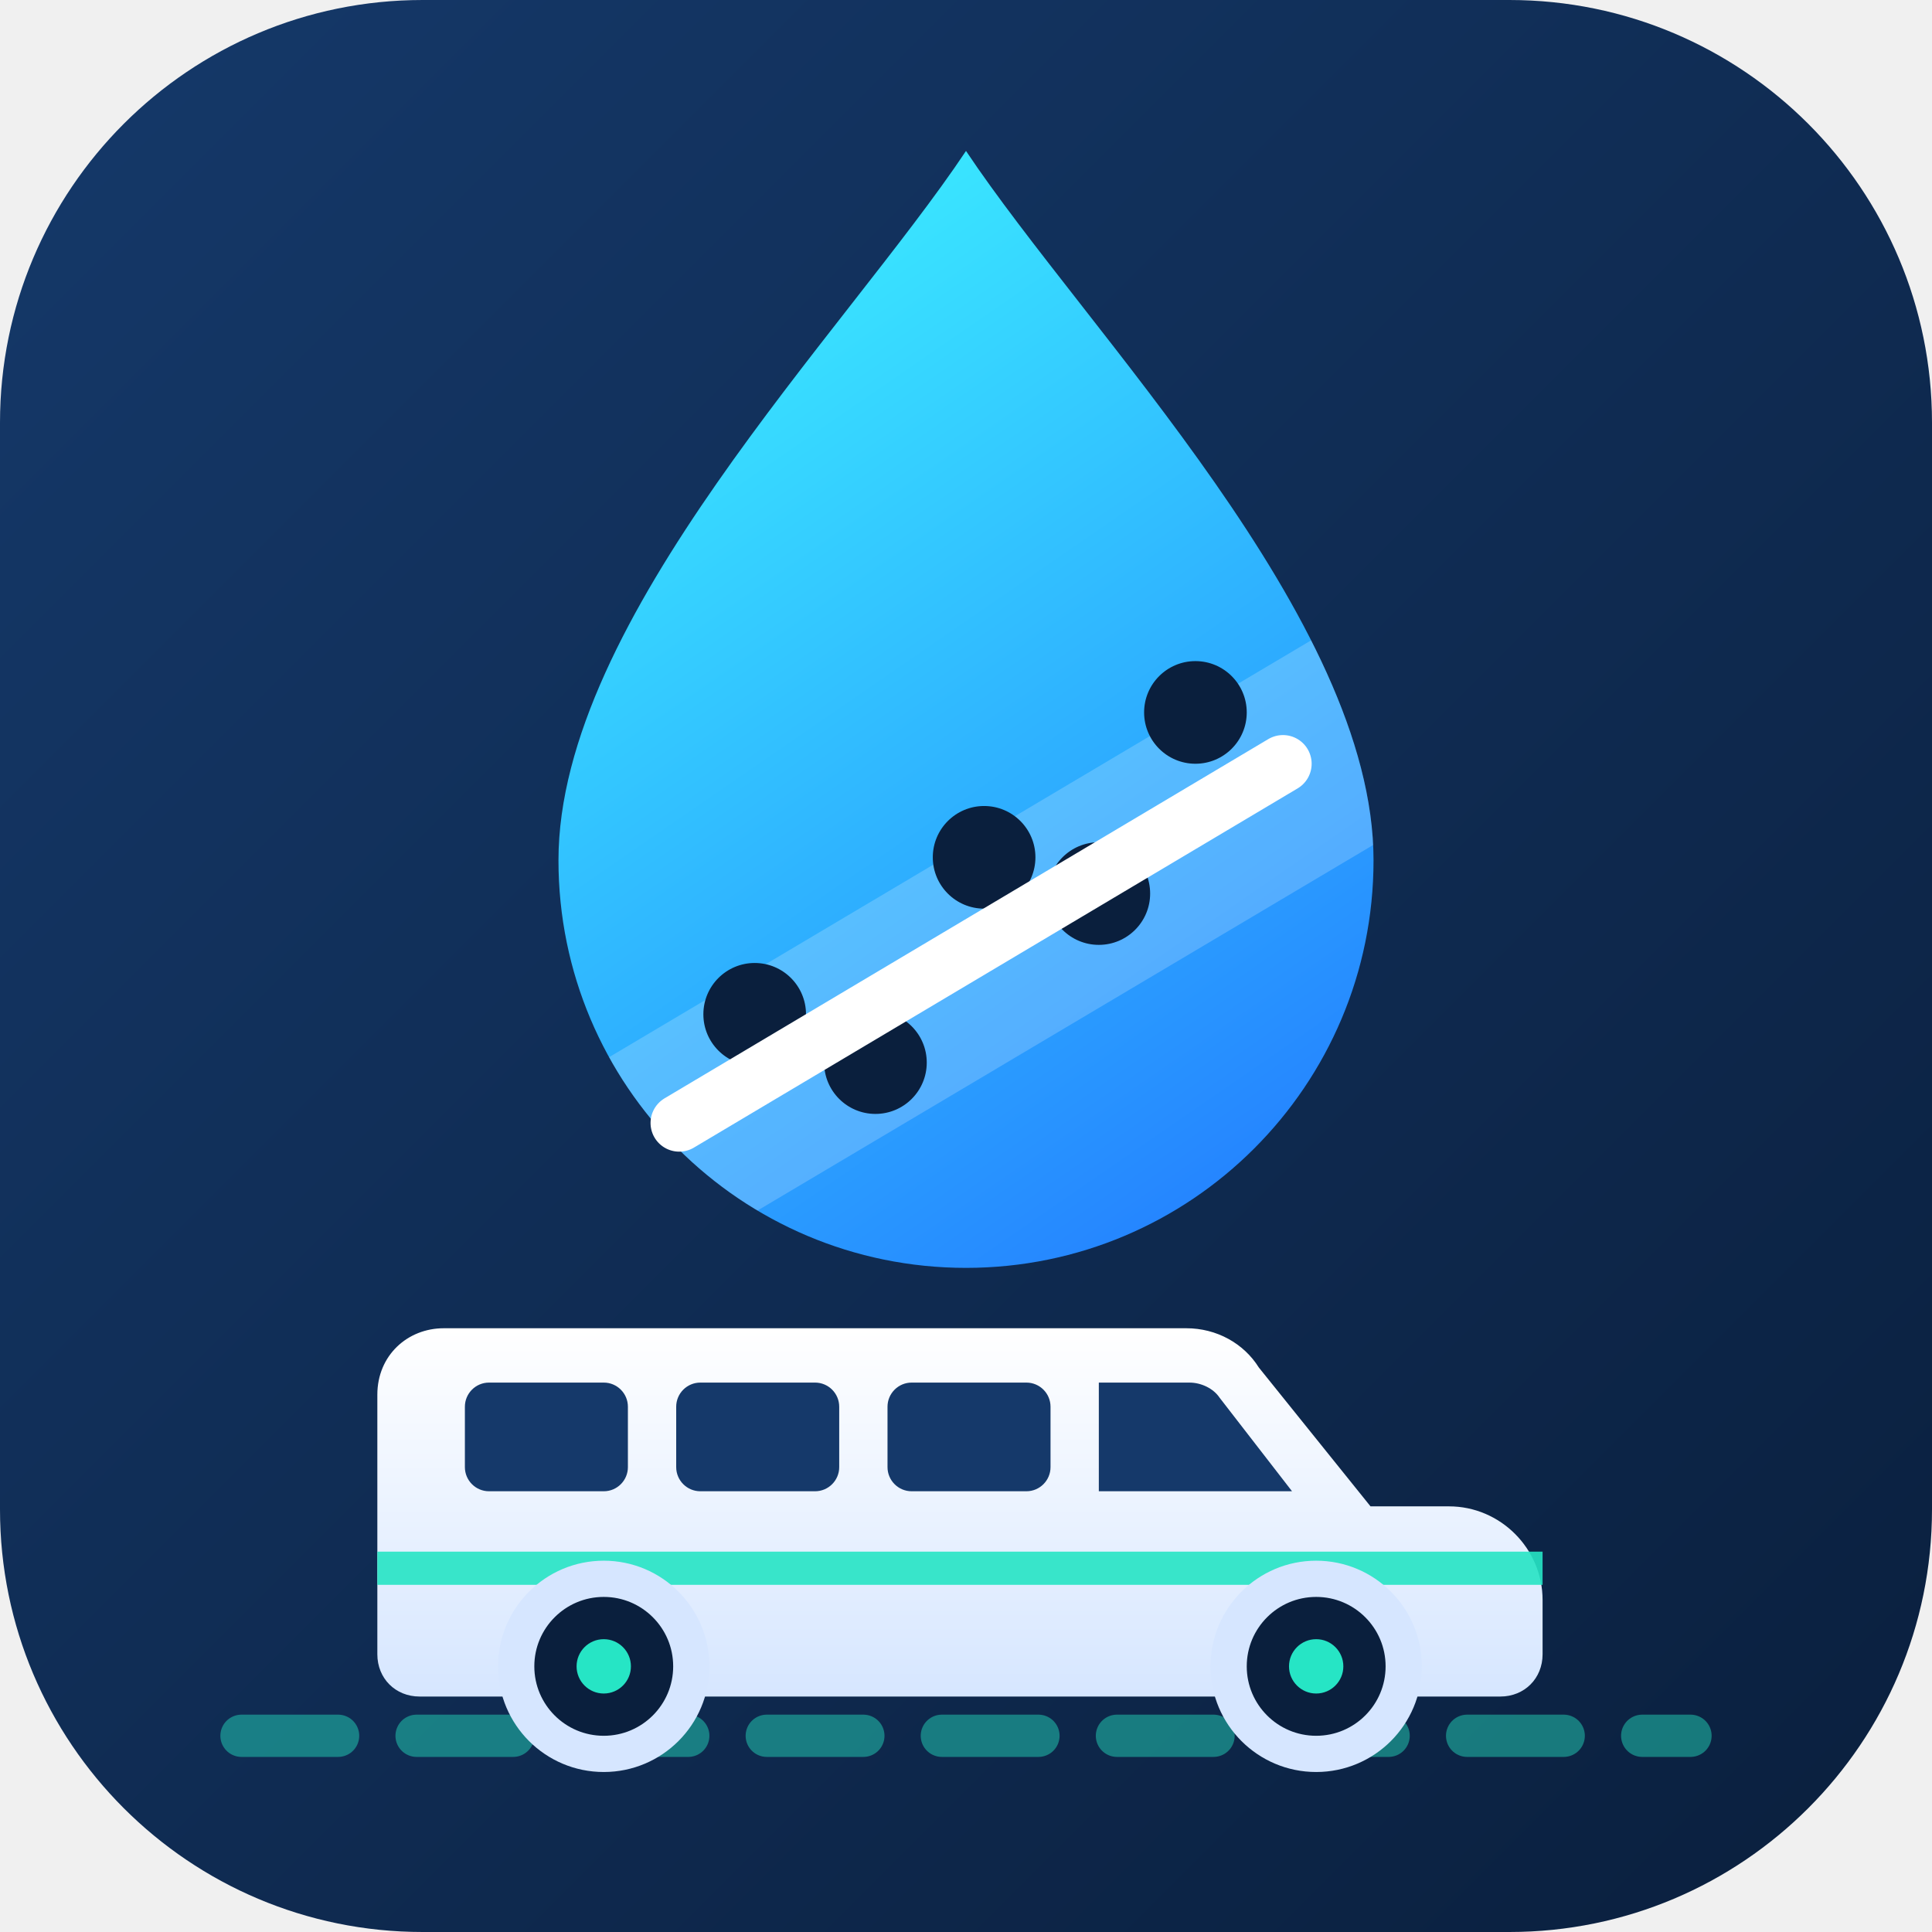
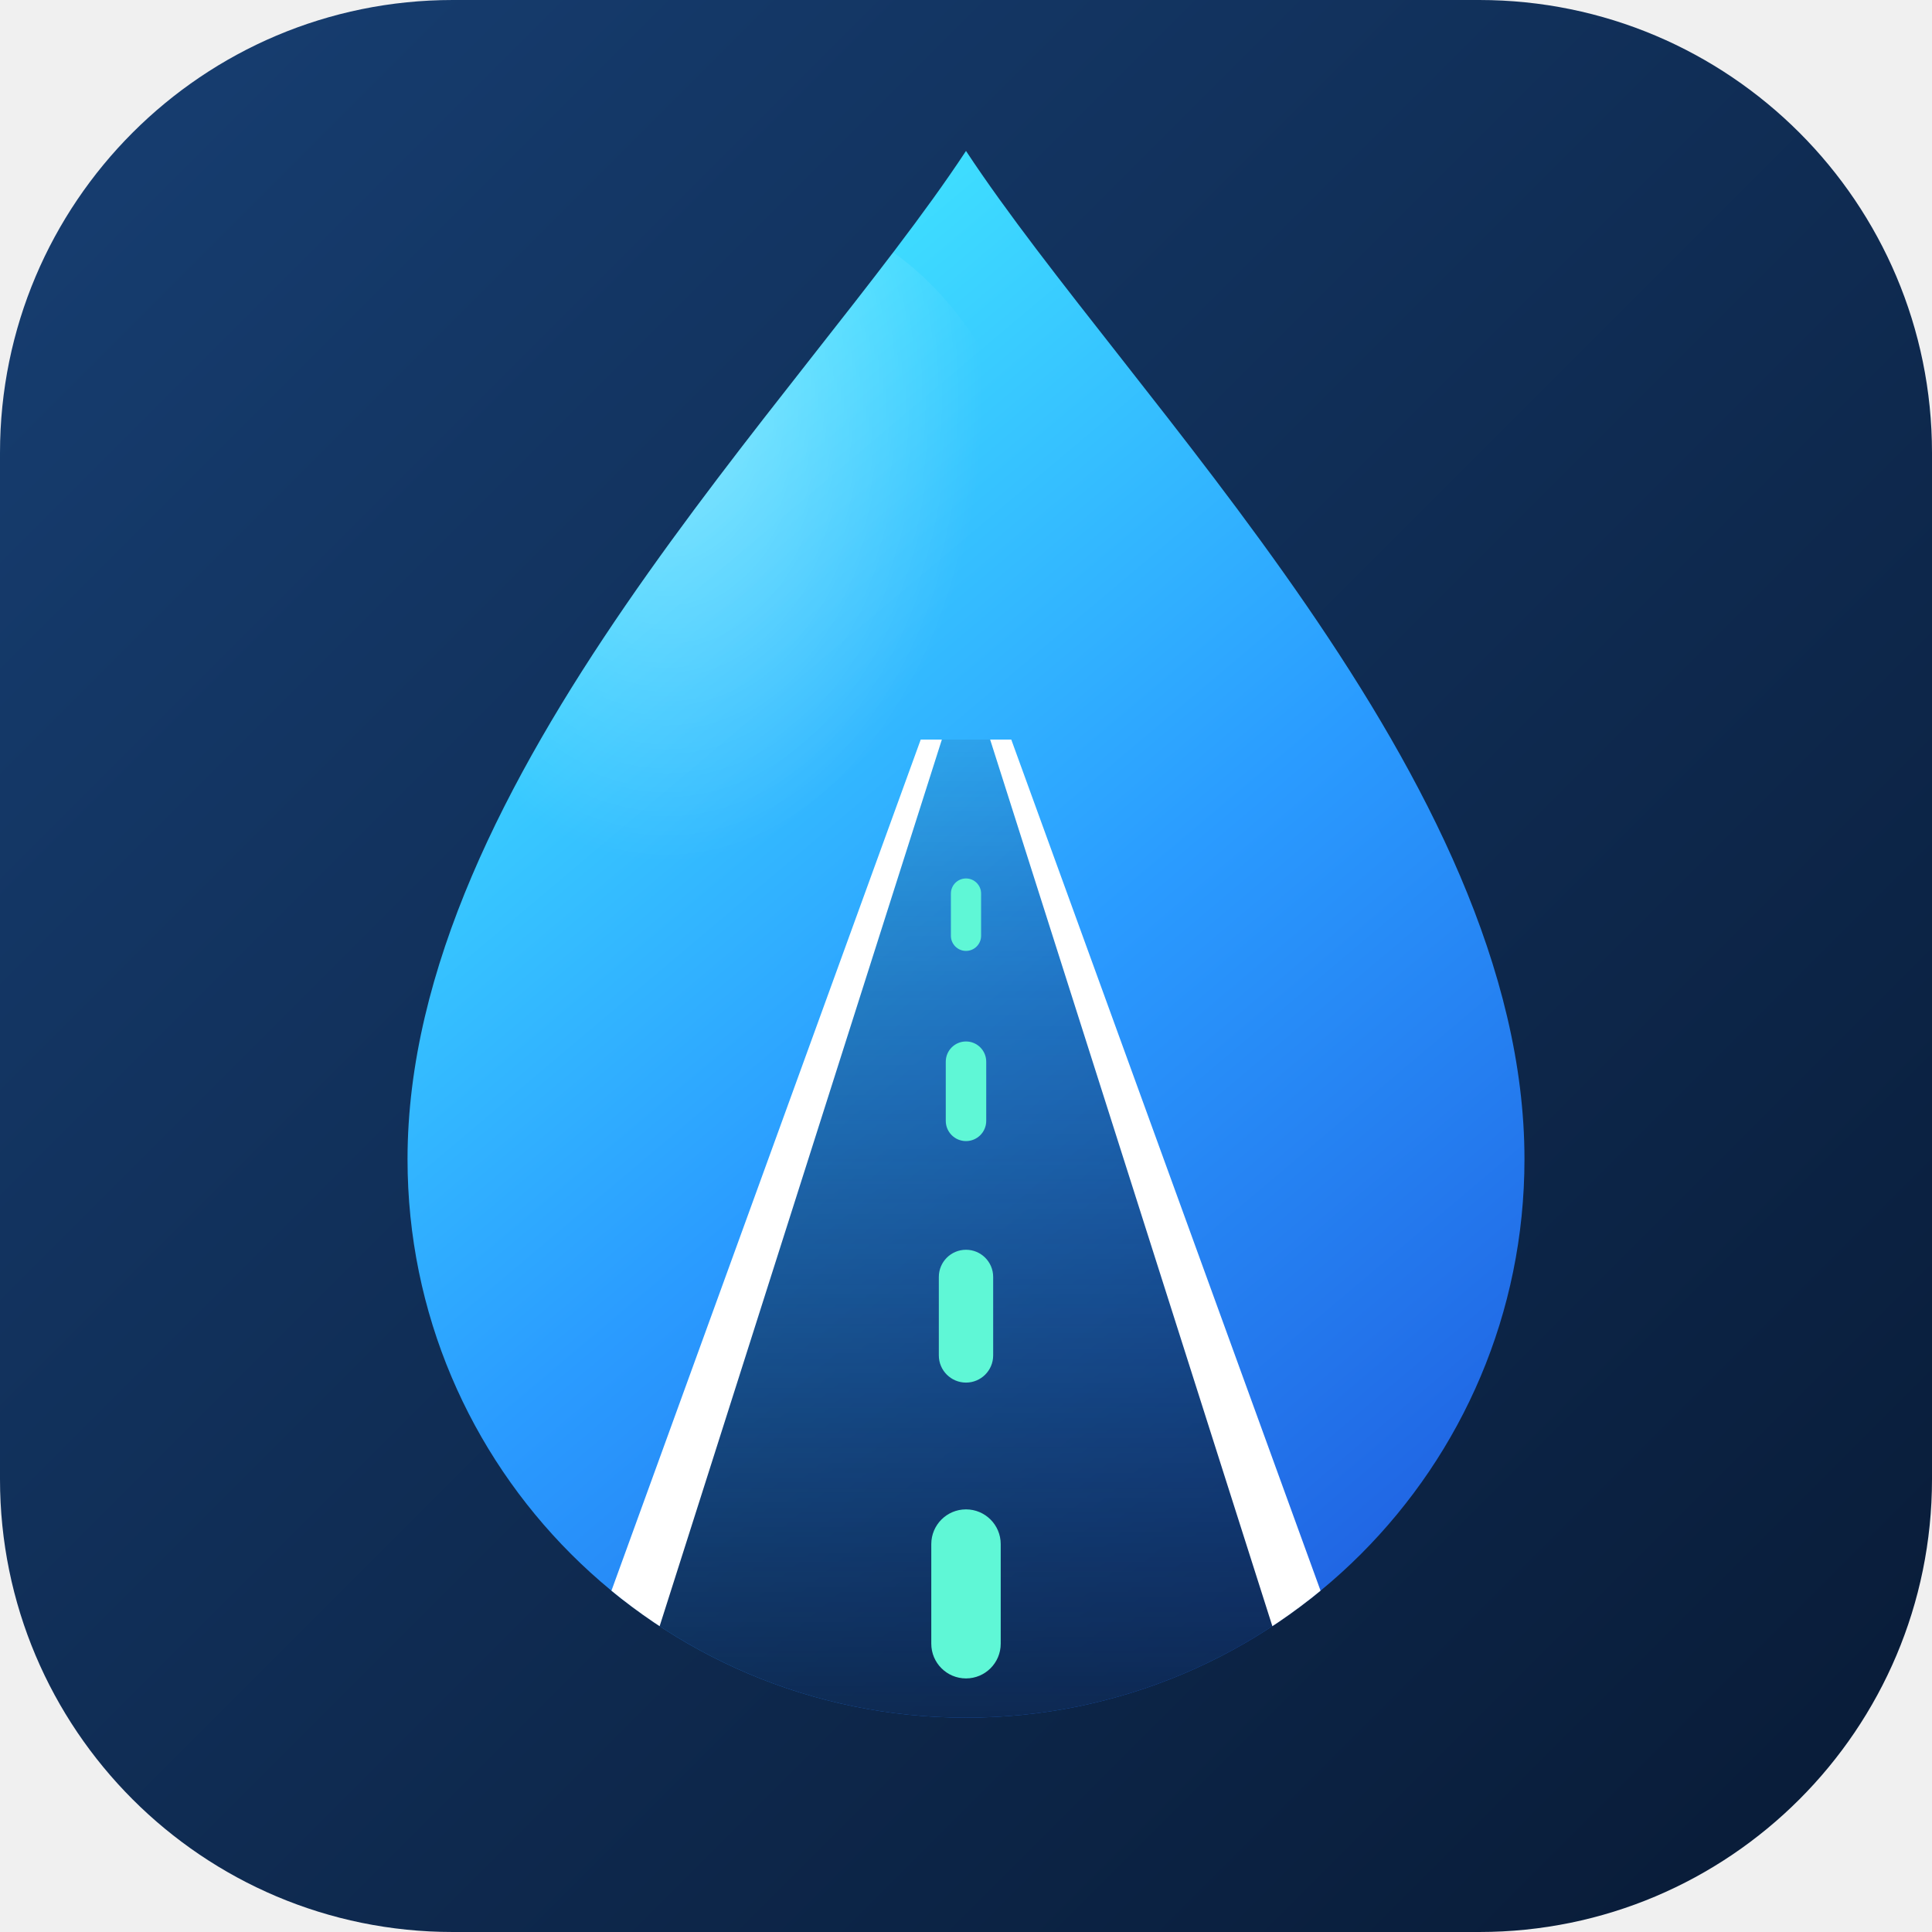
<svg xmlns="http://www.w3.org/2000/svg" viewBox="0 0 64 64" role="img" aria-label="GSU FleetFuel logo">
  <defs>
    <linearGradient id="ff-tile" x1="0" y1="0" x2="1" y2="1">
-       <stop offset="0" stop-color="#15396a" />
-       <stop offset="1" stop-color="#0a1f3d" />
+       <stop offset="0" stop-color="#173f73" />
+       <stop offset="1" stop-color="#081a35" />
    </linearGradient>
-     <linearGradient id="ff-drop" x1="0.25" y1="0" x2="0.75" y2="1">
-       <stop offset="0" stop-color="#3cf0ff" />
-       <stop offset="1" stop-color="#2481ff" />
+     <linearGradient id="ff-drop" x1="0.2" y1="0" x2="0.8" y2="1">
+       <stop offset="0" stop-color="#45f3ff" />
+       <stop offset="0.55" stop-color="#2a9bff" />
+       <stop offset="1" stop-color="#1f5fe0" />
    </linearGradient>
-     <linearGradient id="ff-van" x1="0" y1="0" x2="0" y2="1">
-       <stop offset="0" stop-color="#ffffff" />
-       <stop offset="1" stop-color="#d6e6ff" />
+     <linearGradient id="ff-road" x1="0" y1="1" x2="0" y2="0">
+       <stop offset="0" stop-color="#0a1f3d" stop-opacity="0.95" />
+       <stop offset="1" stop-color="#0a1f3d" stop-opacity="0.1" />
    </linearGradient>
+     <radialGradient id="ff-shine" cx="0.32" cy="0.22" r="0.55">
+       <stop offset="0" stop-color="#ffffff" stop-opacity="0.38" />
+       <stop offset="1" stop-color="#ffffff" stop-opacity="0" />
+     </radialGradient>
    <clipPath id="ff-clip">
-       <path d="M32 5C28 11 18.5 20.5 18.5 28.5a13.5 13.5 0 0 0 27 0C45.5 20.5 36 11 32 5Z" />
+       <path d="M32 5C26.6 13.2 13.5 25.8 13.5 38.4a18.5 18.5 0 0 0 37 0C50.5 25.8 37.4 13.2 32 5Z" />
    </clipPath>
  </defs>
-   <rect width="64" height="64" rx="14" fill="url(#ff-tile)" />
-   <path d="M32 5C28 11 18.5 20.5 18.5 28.5a13.5 13.5 0 0 0 27 0C45.5 20.5 36 11 32 5Z" fill="url(#ff-drop)" />
+   <rect width="64" height="64" rx="15" fill="url(#ff-tile)" />
+   <path d="M32 5C26.6 13.2 13.5 25.8 13.5 38.4a18.5 18.5 0 0 0 37 0C50.5 25.8 37.4 13.2 32 5Z" fill="url(#ff-drop)" />
  <g clip-path="url(#ff-clip)">
-     <path d="M16 37.5 48 18.5 48 26.5 16 45.5Z" fill="#ffffff" fill-opacity="0.2" />
-   </g>
-   <g fill="#0a1f3d">
-     <circle cx="25" cy="33.6" r="1.7" />
-     <circle cx="29" cy="35.2" r="1.7" />
-     <circle cx="32.6" cy="28.4" r="1.7" />
-     <circle cx="36.4" cy="29.6" r="1.7" />
-     <circle cx="39.6" cy="23.6" r="1.7" />
-   </g>
-   <path d="M22.5 37.2 42.5 25.3" stroke="#ffffff" stroke-width="1.9" stroke-linecap="round" />
-   <path d="M8 57.5H56" stroke="#26e5c5" stroke-opacity="0.45" stroke-width="1.4" stroke-linecap="round" stroke-dasharray="3.2 2.6" />
-   <path d="M12.5 46.2c0-1.3 1-2.2 2.2-2.2h24.6c1 0 1.9.5 2.4 1.3l3.7 4.6h2.6c1.7 0 3.1 1.4 3.1 3.1v1.8c0 .8-.6 1.4-1.4 1.4H13.9c-.8 0-1.4-.6-1.4-1.4Z" fill="url(#ff-van)" />
-   <g fill="#15396a">
-     <rect x="15.4" y="45.8" width="5.4" height="3.6" rx="0.8" />
-     <rect x="22.4" y="45.8" width="5.4" height="3.6" rx="0.8" />
-     <rect x="29.4" y="45.8" width="5.4" height="3.6" rx="0.8" />
-     <path d="M36.4 45.8h3c.4 0 .8.2 1 .5l2.4 3.1h-6.4Z" />
-   </g>
-   <rect x="12.5" y="51.4" width="38.6" height="1.1" fill="#26e5c5" fill-opacity="0.9" />
-   <g fill="#0a1f3d" stroke="#d6e6ff" stroke-width="1.2">
-     <circle cx="20" cy="55.2" r="2.9" />
-     <circle cx="43.6" cy="55.2" r="2.9" />
-   </g>
-   <g fill="#26e5c5">
-     <circle cx="20" cy="55.2" r="0.9" />
-     <circle cx="43.6" cy="55.2" r="0.9" />
+     <ellipse cx="25.5" cy="21" rx="9.5" ry="14" fill="url(#ff-shine)" />
+     <path d="M18.2 60 30.7 24.5h2.6L45.8 60Z" fill="url(#ff-road)" />
+     <path d="M17.6 60 30.5 24.5h.7L19.9 60Z" fill="#ffffff" />
+     <path d="M46.4 60 33.5 24.5h-.7L44.1 60Z" fill="#ffffff" />
+     <g fill="#5ff7d6">
+       <rect x="30.85" y="50" width="2.3" height="5.6" rx="1.15" />
+       <rect x="31.1" y="41.4" width="1.8" height="4.4" rx="0.9" />
+       <rect x="31.33" y="34.5" width="1.34" height="3.3" rx="0.67" />
+       <rect x="31.5" y="29.1" width="1" height="2.4" rx="0.5" />
+     </g>
  </g>
</svg>
